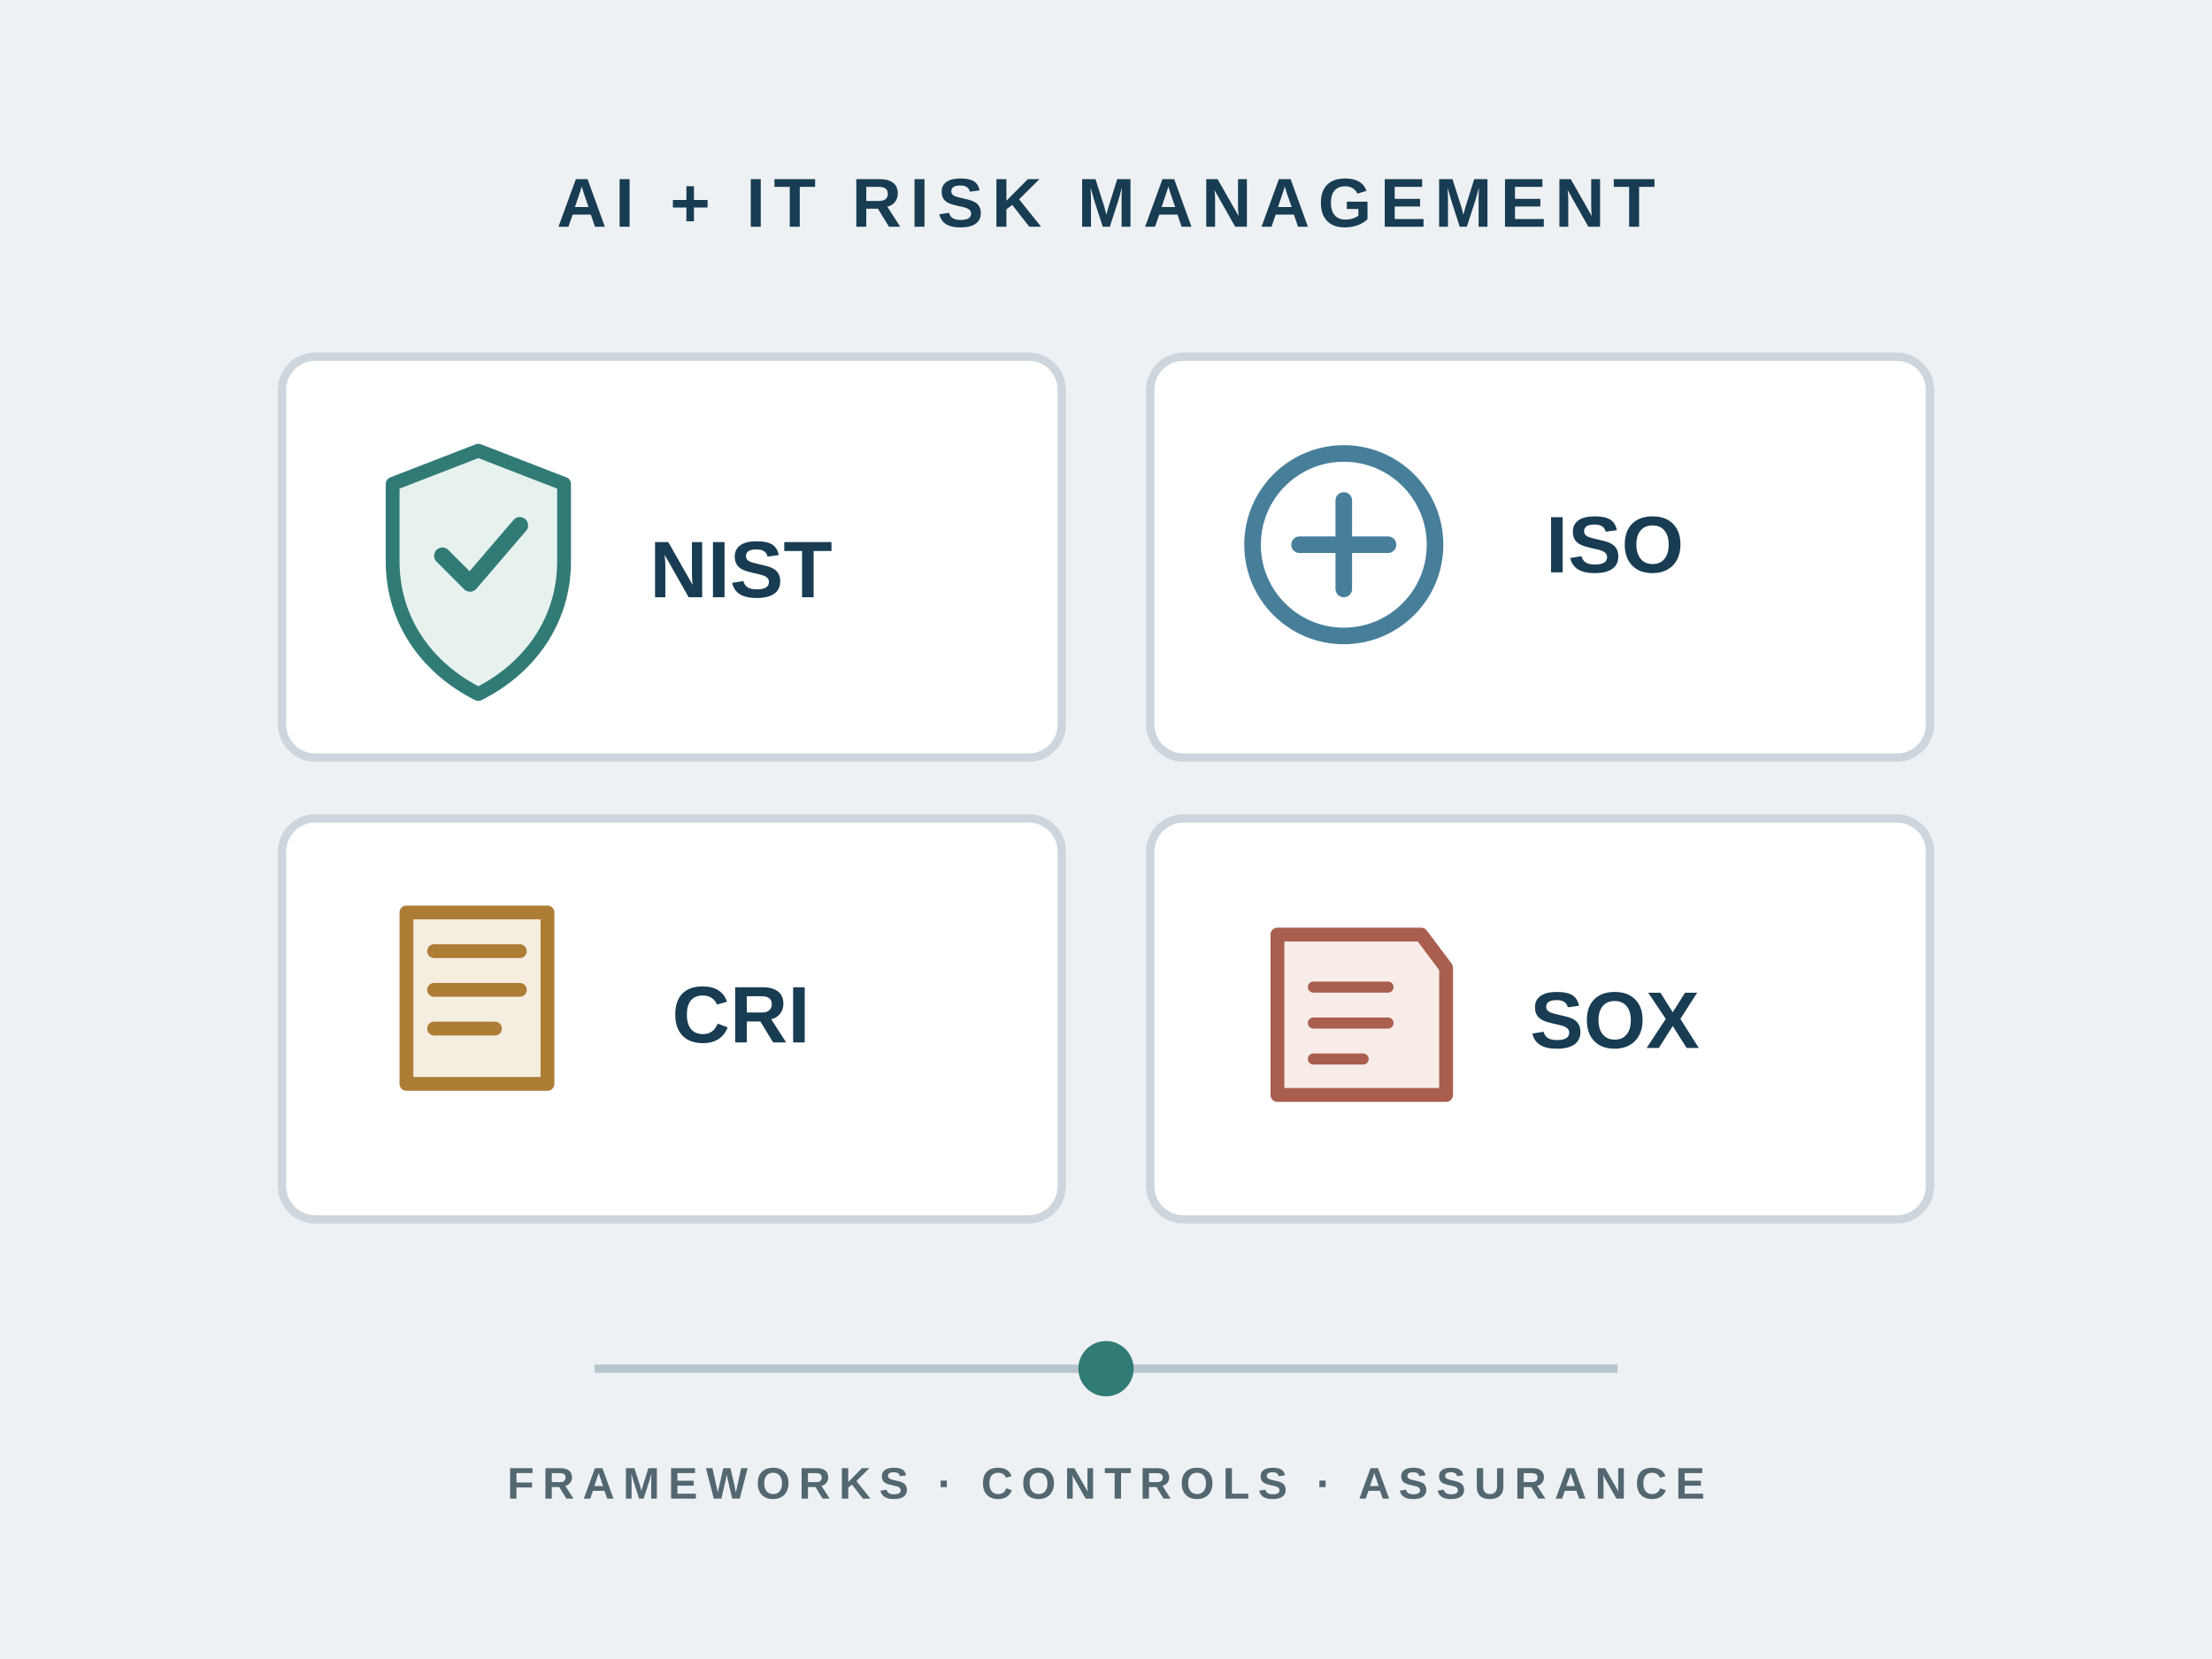
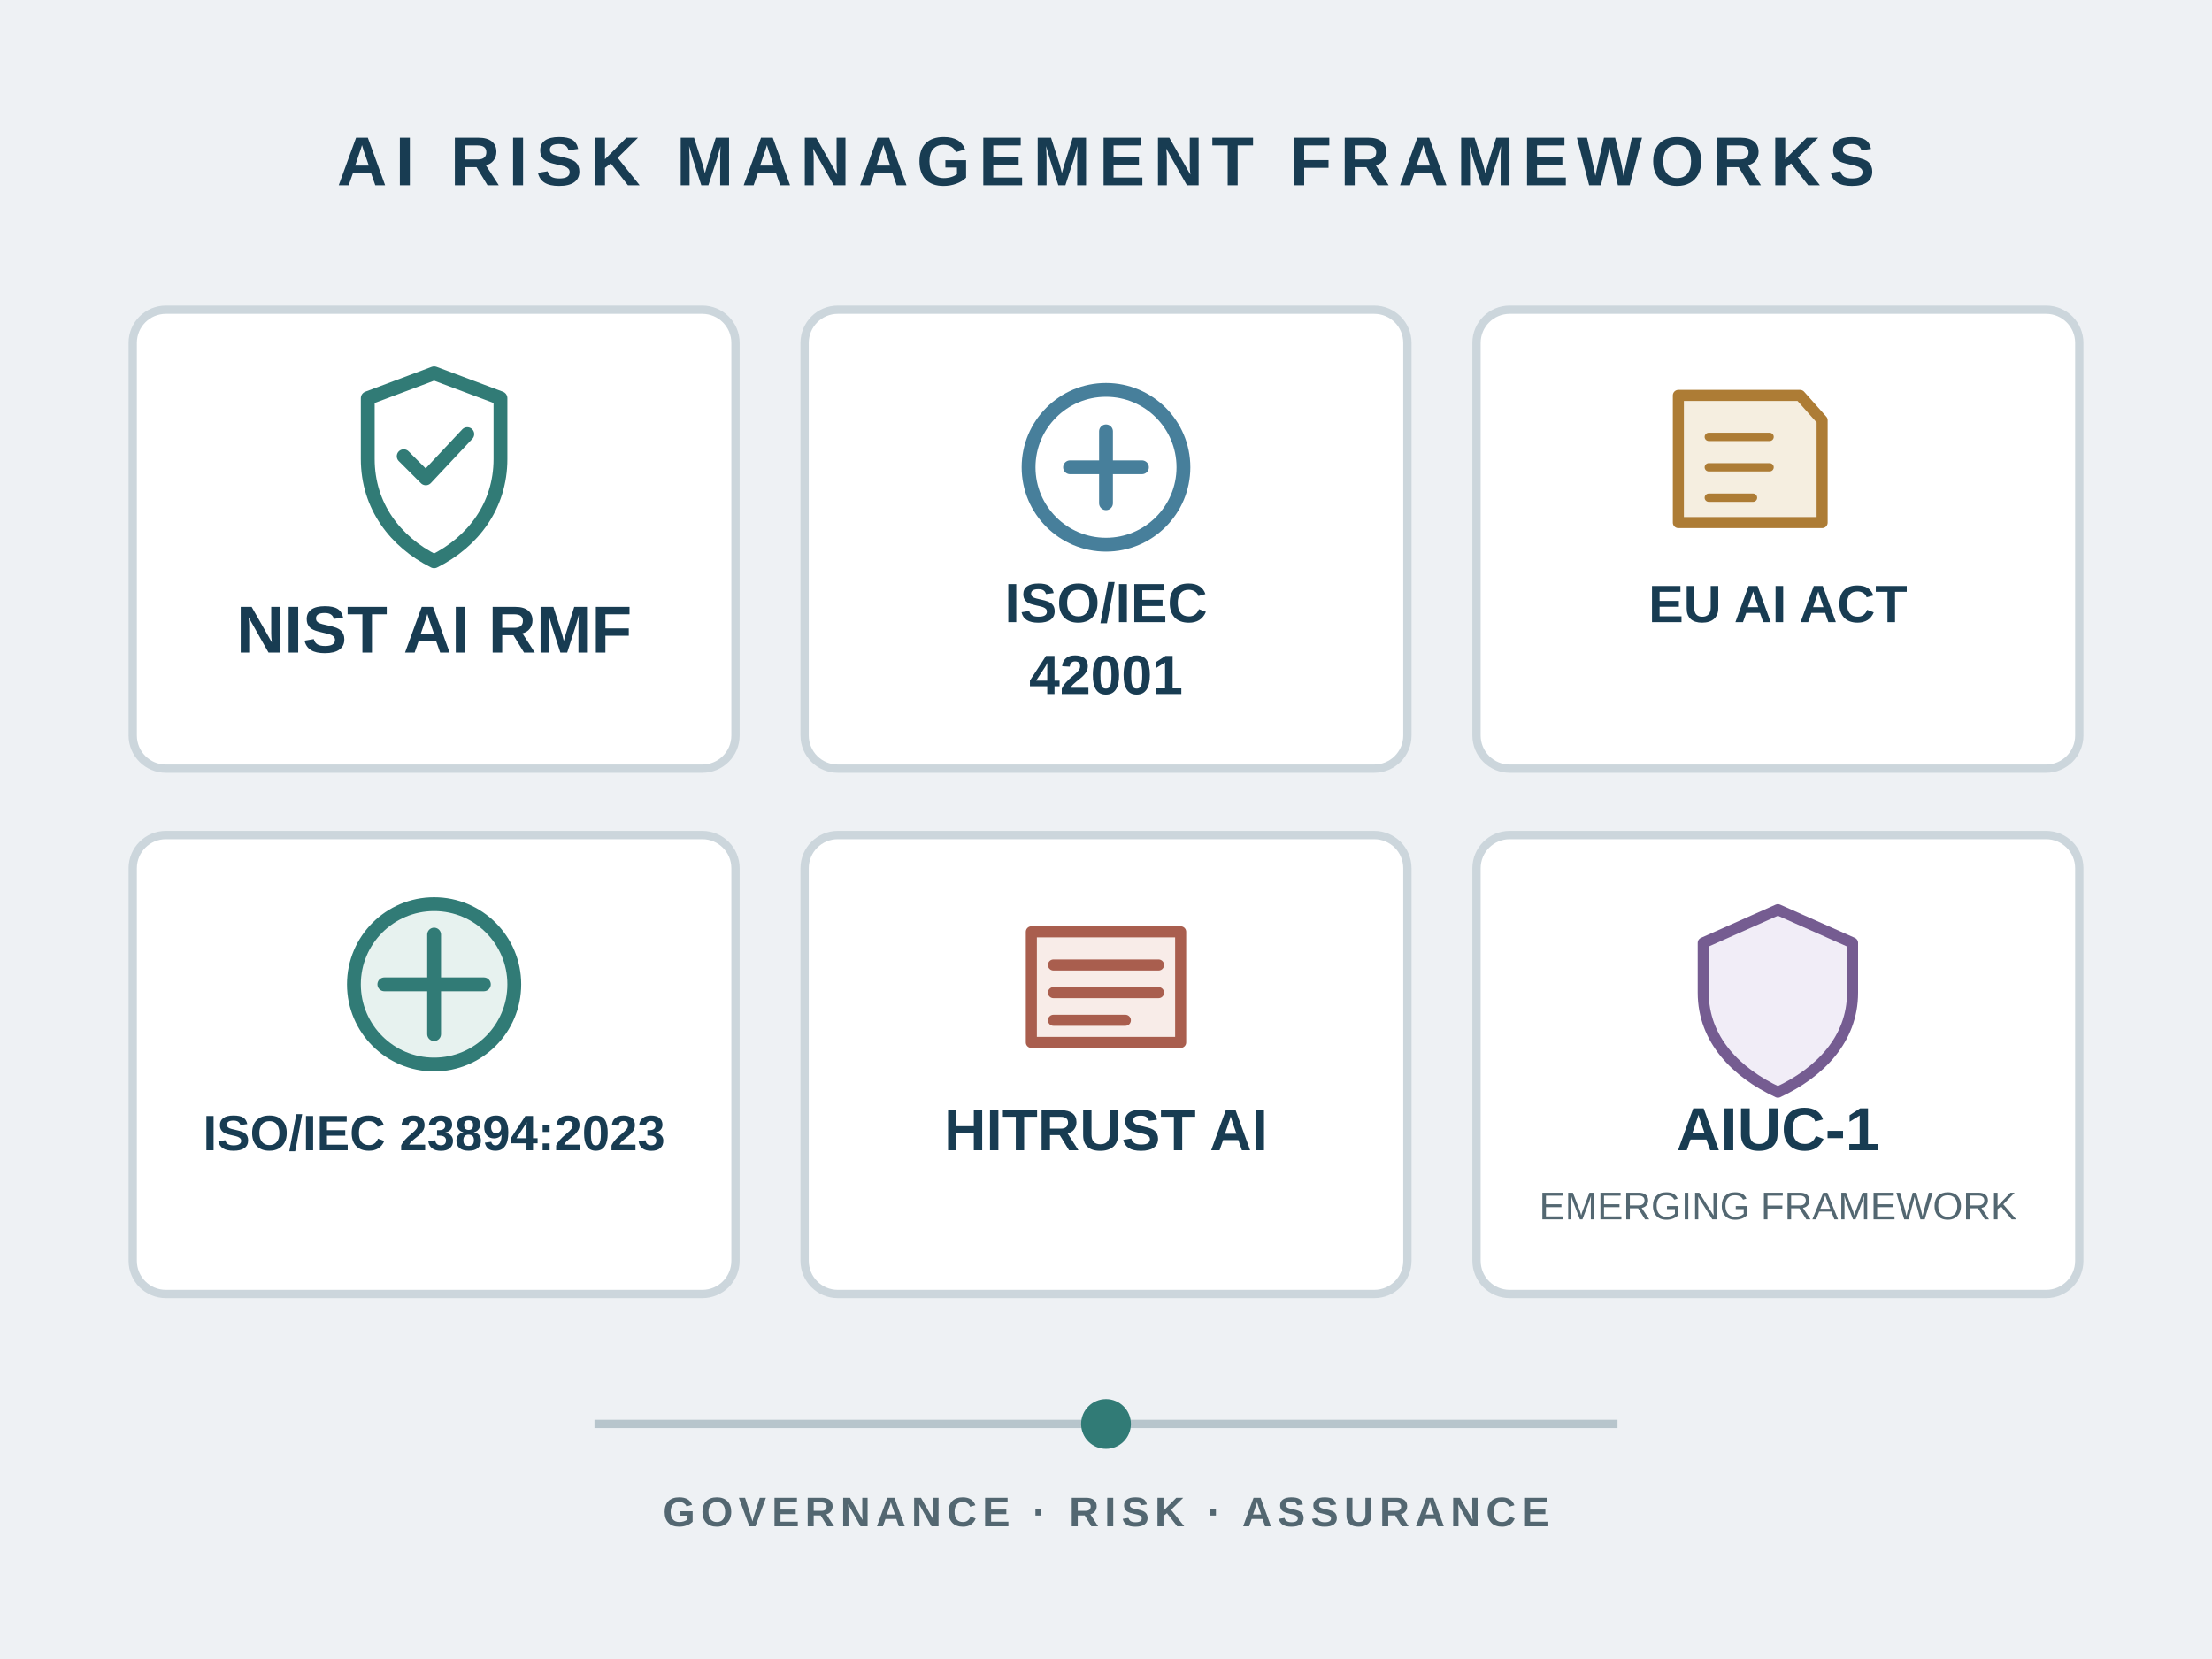
<svg xmlns="http://www.w3.org/2000/svg" viewBox="0 0 800 600" role="img">
  <rect width="800" height="600" fill="#eef1f4" />
-   <text x="400" y="82" fill="#183c52" font-family="Arial, sans-serif" font-size="25" font-weight="700" letter-spacing="3" text-anchor="middle">AI + IT RISK MANAGEMENT</text>
-   <rect x="102" y="129" width="282" height="145" rx="12" fill="#fff" stroke="#ccd6dc" stroke-width="3" />
-   <rect x="416" y="129" width="282" height="145" rx="12" fill="#fff" stroke="#ccd6dc" stroke-width="3" />
-   <rect x="102" y="296" width="282" height="145" rx="12" fill="#fff" stroke="#ccd6dc" stroke-width="3" />
-   <rect x="416" y="296" width="282" height="145" rx="12" fill="#fff" stroke="#ccd6dc" stroke-width="3" />
-   <path d="M173 163l31 12v28c0 22-13 39-31 48-18-9-31-26-31-48v-28z" fill="#e7f2ef" stroke="#317b76" stroke-width="5" stroke-linejoin="round" />
-   <path d="m160 201 10 10 18-21" fill="none" stroke="#317b76" stroke-width="6" stroke-linecap="round" stroke-linejoin="round" />
-   <text x="268" y="216" fill="#183c52" font-family="Arial, sans-serif" font-size="29" font-weight="700" text-anchor="middle">NIST</text>
-   <circle cx="486" cy="197" r="33" fill="none" stroke="#477f9b" stroke-width="6" />
-   <path d="M470 197h32m-16-16v32" stroke="#477f9b" stroke-width="6" stroke-linecap="round" />
-   <text x="584" y="207" fill="#183c52" font-family="Arial, sans-serif" font-size="29" font-weight="700" text-anchor="middle">ISO</text>
-   <path d="M147 330h51v62h-51zM157 344h31m-31 14h31m-31 14h22" fill="#f5eee0" stroke="#ad7c35" stroke-width="5" stroke-linecap="round" stroke-linejoin="round" />
-   <text x="268" y="377" fill="#183c52" font-family="Arial, sans-serif" font-size="29" font-weight="700" text-anchor="middle">CRI</text>
-   <path d="M462 338h52l9 12v46h-61z" fill="#f8ece8" stroke="#a95e4e" stroke-width="5" stroke-linejoin="round" />
-   <path d="M475 357h27m-27 13h27m-27 13h18" stroke="#a95e4e" stroke-width="4" stroke-linecap="round" />
-   <text x="584" y="379" fill="#183c52" font-family="Arial, sans-serif" font-size="29" font-weight="700" text-anchor="middle">SOX</text>
-   <path d="M215 495h370" stroke="#b7c5cc" stroke-width="3" />
-   <circle cx="400" cy="495" r="10" fill="#317b76" />
-   <text x="400" y="542" fill="#536771" font-family="Arial, sans-serif" font-size="16" font-weight="700" letter-spacing="3" text-anchor="middle">FRAMEWORKS  ·  CONTROLS  ·  ASSURANCE</text>
+   <text x="400" y="67" fill="#183c52" font-family="Arial, sans-serif" font-size="25" font-weight="700" letter-spacing="3" text-anchor="middle">AI RISK MANAGEMENT FRAMEWORKS</text>
+   <g fill="#fff" stroke="#ccd6dc" stroke-width="3">
+     <rect x="48" y="112" width="218" height="166" rx="12" />
+     <rect x="291" y="112" width="218" height="166" rx="12" />
+     <rect x="534" y="112" width="218" height="166" rx="12" />
+     <rect x="48" y="302" width="218" height="166" rx="12" />
+     <rect x="291" y="302" width="218" height="166" rx="12" />
+     <rect x="534" y="302" width="218" height="166" rx="12" />
+   </g>
+   <g fill="none" stroke="#317b76" stroke-width="5" stroke-linecap="round" stroke-linejoin="round">
+     <path d="M157 135l24 9v22c0 17-10 30-24 37-14-7-24-20-24-37v-22z" />
+     <path d="m146 165 8 8 15-16" />
+   </g>
+   <text x="157" y="236" fill="#183c52" font-family="Arial, sans-serif" font-size="24" font-weight="700" text-anchor="middle">NIST AI RMF</text>
+   <circle cx="400" cy="169" r="28" fill="none" stroke="#477f9b" stroke-width="5" />
+   <path d="M387 169h26m-13-13v26" stroke="#477f9b" stroke-width="5" stroke-linecap="round" />
+   <text x="400" y="225" fill="#183c52" font-family="Arial, sans-serif" font-size="20" font-weight="700" text-anchor="middle">ISO/IEC</text>
+   <text x="400" y="251" fill="#183c52" font-family="Arial, sans-serif" font-size="20" font-weight="700" text-anchor="middle">42001</text>
+   <path d="M607 143h44l8 9v37h-52z" fill="#f5eee0" stroke="#ad7c35" stroke-width="4" stroke-linejoin="round" />
+   <path d="M618 158h22m-22 11h22m-22 11h16" stroke="#ad7c35" stroke-width="3" stroke-linecap="round" />
+   <text x="643" y="225" fill="#183c52" font-family="Arial, sans-serif" font-size="19" font-weight="700" text-anchor="middle">EU AI ACT</text>
+   <circle cx="157" cy="356" r="29" fill="#e7f2ef" stroke="#317b76" stroke-width="5" />
+   <path d="M157 338v36m-18-18h36" stroke="#317b76" stroke-width="5" stroke-linecap="round" />
+   <text x="157" y="416" fill="#183c52" font-family="Arial, sans-serif" font-size="18" font-weight="700" text-anchor="middle">ISO/IEC 23894:2023</text>
+   <path d="M373 337h54v40h-54zM381 349h38m-38 10h38m-38 10h26" fill="#f8ece8" stroke="#a95e4e" stroke-width="4" stroke-linecap="round" stroke-linejoin="round" />
+   <text x="400" y="416" fill="#183c52" font-family="Arial, sans-serif" font-size="21" font-weight="700" text-anchor="middle">HITRUST AI</text>
+   <path d="M616 341l27-12 27 12v18c0 17-12 29-27 36-15-7-27-19-27-36z" fill="#f1edf7" stroke="#755c91" stroke-width="4" stroke-linejoin="round" />
+   <text x="643" y="416" fill="#183c52" font-family="Arial, sans-serif" font-size="22" font-weight="700" text-anchor="middle">AIUC-1</text>
+   <text x="643" y="441" fill="#536771" font-family="Arial, sans-serif" font-size="14" text-anchor="middle">EMERGING FRAMEWORK</text>
+   <path d="M215 515h370" stroke="#b7c5cc" stroke-width="3" />
+   <circle cx="400" cy="515" r="9" fill="#317b76" />
+   <text x="400" y="552" fill="#536771" font-family="Arial, sans-serif" font-size="15" font-weight="700" letter-spacing="2" text-anchor="middle">GOVERNANCE · RISK · ASSURANCE</text>
</svg>
